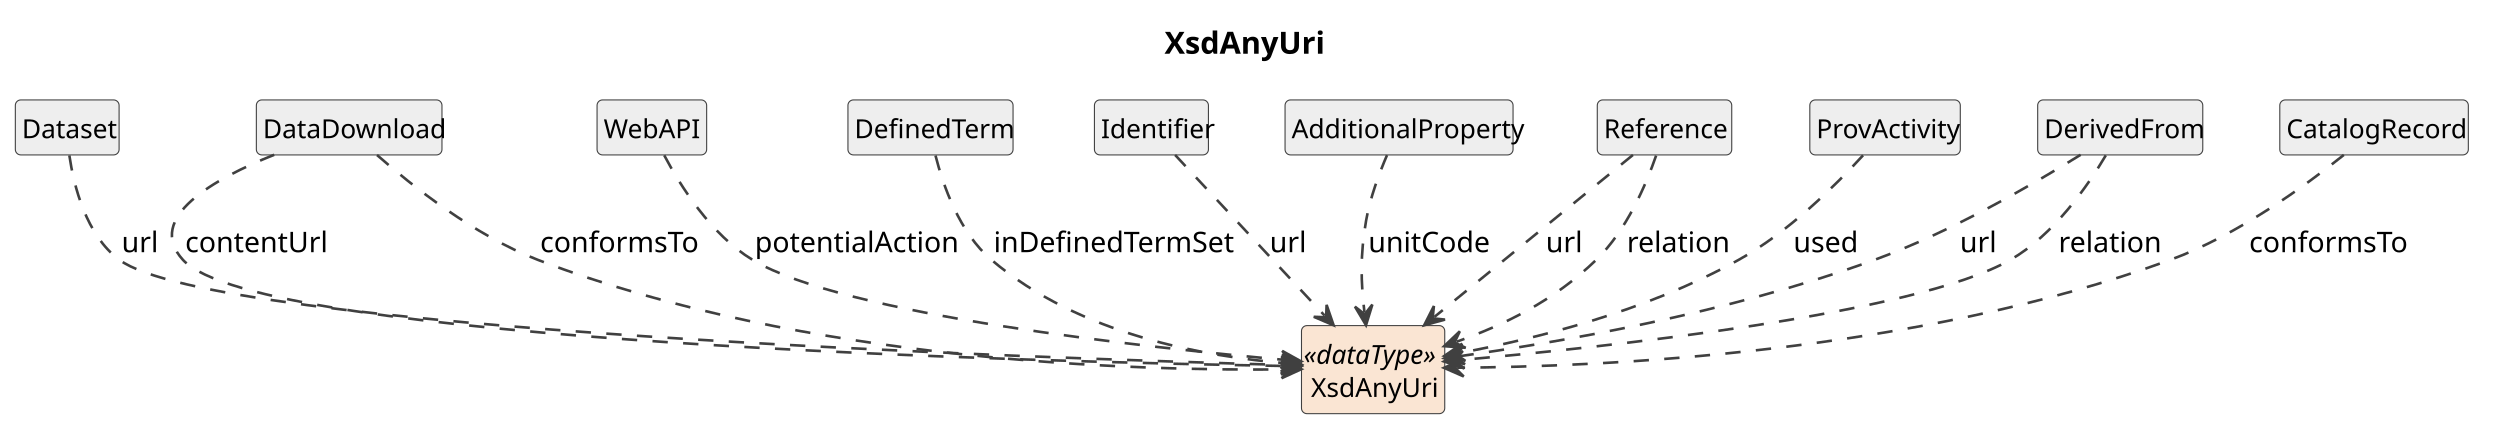
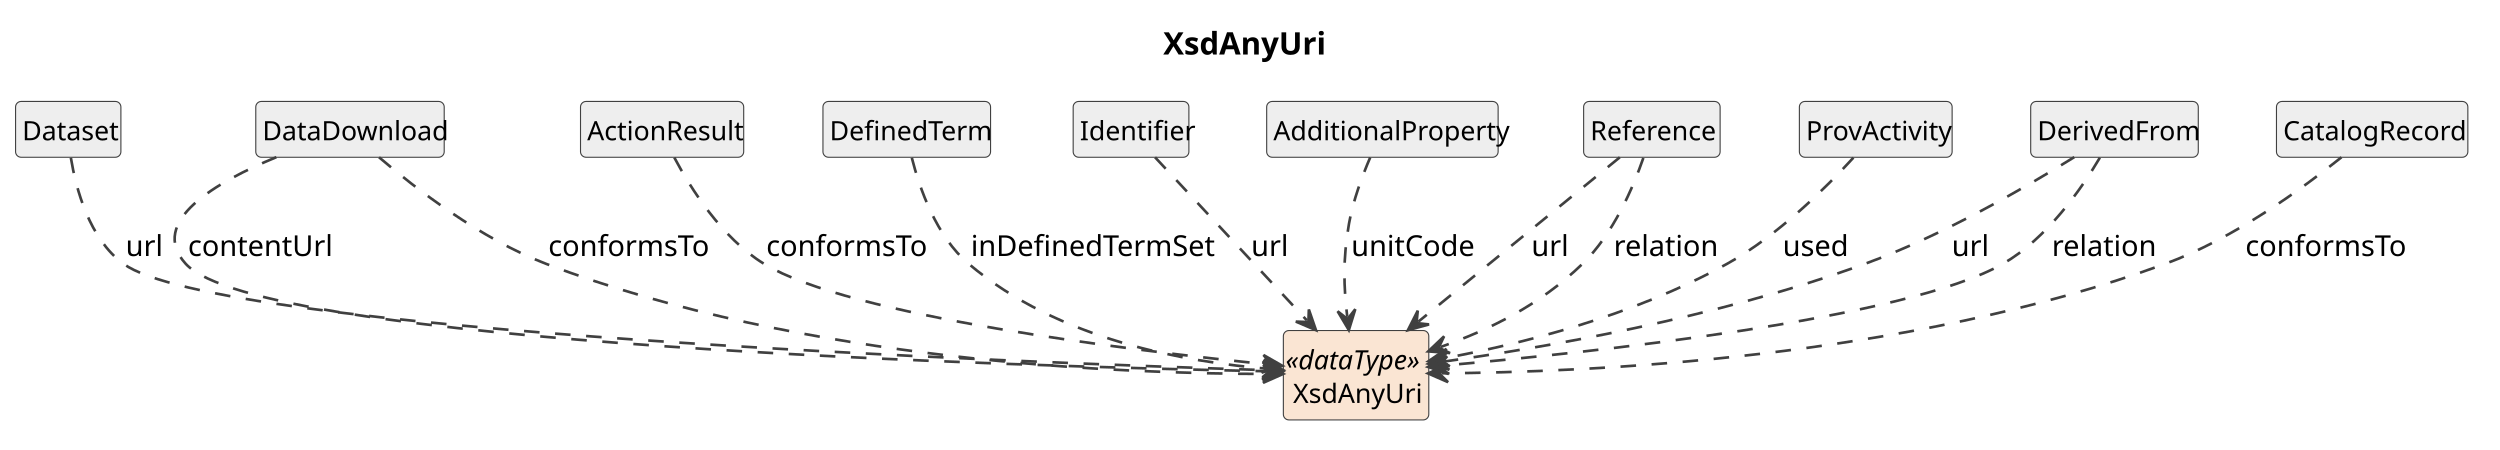
- <svg xmlns="http://www.w3.org/2000/svg" contentStyleType="text/css" data-diagram-type="CLASS" height="202px" preserveAspectRatio="none" style="width:1141px;height:202px;background:#FFFFFF;" version="1.1" viewBox="0 0 1141 202" width="1141px" zoomAndPan="magnify">
+ <svg xmlns="http://www.w3.org/2000/svg" contentStyleType="text/css" data-diagram-type="CLASS" height="202px" preserveAspectRatio="none" style="width:1124px;height:202px;background:#FFFFFF;" version="1.1" viewBox="0 0 1124 202" width="1124px" zoomAndPan="magnify">
  <defs />
  <g>
    <g class="title" data-source-line="1">
-       <text fill="#000000" font-family="sans-serif" font-size="14" font-weight="700" lengthAdjust="spacing" textLength="71.572" x="531.486" y="24.533">XsdAnyUri</text>
+       <text fill="#000000" font-family="sans-serif" font-size="14" font-weight="700" lengthAdjust="spacing" textLength="71.572" x="522.986" y="24.533">XsdAnyUri</text>
    </g>
    <g class="entity" data-qualified-name="XsdAnyUri" data-source-line="12" id="ent0002">
-       <rect fill="#FAE5D3" height="40.188" rx="2.5" ry="2.5" style="stroke:#404040;stroke-width:0.5;" width="65.381" x="594" y="148.609" />
-       <text fill="#000000" font-family="sans-serif" font-size="12" font-style="italic" lengthAdjust="spacing" textLength="63.381" x="595" y="166.066">«dataType»</text>
-       <text fill="#000000" font-family="sans-serif" font-size="12" lengthAdjust="spacing" textLength="56.684" x="598.349" y="181.16">XsdAnyUri</text>
+       <rect fill="#FAE5D3" height="40.188" rx="2.5" ry="2.5" style="stroke:#404040;stroke-width:0.5;" width="65.381" x="577" y="148.609" />
+       <text fill="#000000" font-family="sans-serif" font-size="12" font-style="italic" lengthAdjust="spacing" textLength="63.381" x="578" y="166.066">«dataType»</text>
+       <text fill="#000000" font-family="sans-serif" font-size="12" lengthAdjust="spacing" textLength="56.684" x="581.349" y="181.16">XsdAnyUri</text>
    </g>
    <g class="entity" data-qualified-name="Dataset" data-source-line="13" id="ent0003">
      <rect fill="#EEEEEE" height="25.094" rx="2.5" ry="2.5" style="stroke:#404040;stroke-width:0.5;" width="47.355" x="7" y="45.609" />
      <text fill="#000000" font-family="sans-serif" font-size="12" lengthAdjust="spacing" textLength="41.355" x="10" y="63.066">Dataset</text>
    </g>
    <g class="entity" data-qualified-name="DataDownload" data-source-line="15" id="ent0005">
-       <rect fill="#EEEEEE" height="25.094" rx="2.5" ry="2.5" style="stroke:#404040;stroke-width:0.5;" width="84.715" x="117" y="45.609" />
-       <text fill="#000000" font-family="sans-serif" font-size="12" lengthAdjust="spacing" textLength="78.715" x="120" y="63.066">DataDownload</text>
+       <rect fill="#EEEEEE" height="25.094" rx="2.5" ry="2.5" style="stroke:#404040;stroke-width:0.5;" width="84.715" x="115" y="45.609" />
+       <text fill="#000000" font-family="sans-serif" font-size="12" lengthAdjust="spacing" textLength="78.715" x="118" y="63.066">DataDownload</text>
    </g>
-     <g class="entity" data-qualified-name="WebAPI" data-source-line="18" id="ent0008">
-       <rect fill="#EEEEEE" height="25.094" rx="2.5" ry="2.5" style="stroke:#404040;stroke-width:0.5;" width="50.016" x="272.5" y="45.609" />
-       <text fill="#000000" font-family="sans-serif" font-size="12" lengthAdjust="spacing" textLength="44.016" x="275.5" y="63.066">WebAPI</text>
+     <g class="entity" data-qualified-name="ActionResult" data-source-line="18" id="ent0008">
+       <rect fill="#EEEEEE" height="25.094" rx="2.5" ry="2.5" style="stroke:#404040;stroke-width:0.5;" width="73.365" x="261" y="45.609" />
+       <text fill="#000000" font-family="sans-serif" font-size="12" lengthAdjust="spacing" textLength="67.365" x="264" y="63.066">ActionResult</text>
    </g>
    <g class="entity" data-qualified-name="DefinedTerm" data-source-line="20" id="ent0010">
-       <rect fill="#EEEEEE" height="25.094" rx="2.5" ry="2.5" style="stroke:#404040;stroke-width:0.5;" width="75.357" x="387" y="45.609" />
-       <text fill="#000000" font-family="sans-serif" font-size="12" lengthAdjust="spacing" textLength="69.357" x="390" y="63.066">DefinedTerm</text>
+       <rect fill="#EEEEEE" height="25.094" rx="2.5" ry="2.5" style="stroke:#404040;stroke-width:0.5;" width="75.357" x="370" y="45.609" />
+       <text fill="#000000" font-family="sans-serif" font-size="12" lengthAdjust="spacing" textLength="69.357" x="373" y="63.066">DefinedTerm</text>
    </g>
    <g class="entity" data-qualified-name="Identifier" data-source-line="22" id="ent0012">
-       <rect fill="#EEEEEE" height="25.094" rx="2.5" ry="2.5" style="stroke:#404040;stroke-width:0.5;" width="52.025" x="499.5" y="45.609" />
-       <text fill="#000000" font-family="sans-serif" font-size="12" lengthAdjust="spacing" textLength="46.025" x="502.5" y="63.066">Identifier</text>
+       <rect fill="#EEEEEE" height="25.094" rx="2.5" ry="2.5" style="stroke:#404040;stroke-width:0.5;" width="52.025" x="482.5" y="45.609" />
+       <text fill="#000000" font-family="sans-serif" font-size="12" lengthAdjust="spacing" textLength="46.025" x="485.5" y="63.066">Identifier</text>
    </g>
    <g class="entity" data-qualified-name="AdditionalProperty" data-source-line="24" id="ent0014">
-       <rect fill="#EEEEEE" height="25.094" rx="2.5" ry="2.5" style="stroke:#404040;stroke-width:0.5;" width="104.057" x="586.5" y="45.609" />
-       <text fill="#000000" font-family="sans-serif" font-size="12" lengthAdjust="spacing" textLength="98.057" x="589.5" y="63.066">AdditionalProperty</text>
+       <rect fill="#EEEEEE" height="25.094" rx="2.5" ry="2.5" style="stroke:#404040;stroke-width:0.5;" width="104.057" x="569.5" y="45.609" />
+       <text fill="#000000" font-family="sans-serif" font-size="12" lengthAdjust="spacing" textLength="98.057" x="572.5" y="63.066">AdditionalProperty</text>
    </g>
    <g class="entity" data-qualified-name="Reference" data-source-line="26" id="ent0016">
-       <rect fill="#EEEEEE" height="25.094" rx="2.5" ry="2.5" style="stroke:#404040;stroke-width:0.5;" width="61.365" x="729" y="45.609" />
-       <text fill="#000000" font-family="sans-serif" font-size="12" lengthAdjust="spacing" textLength="55.365" x="732" y="63.066">Reference</text>
+       <rect fill="#EEEEEE" height="25.094" rx="2.5" ry="2.5" style="stroke:#404040;stroke-width:0.5;" width="61.365" x="712" y="45.609" />
+       <text fill="#000000" font-family="sans-serif" font-size="12" lengthAdjust="spacing" textLength="55.365" x="715" y="63.066">Reference</text>
    </g>
    <g class="entity" data-qualified-name="ProvActivity" data-source-line="29" id="ent0019">
-       <rect fill="#EEEEEE" height="25.094" rx="2.5" ry="2.5" style="stroke:#404040;stroke-width:0.5;" width="68.678" x="826" y="45.609" />
-       <text fill="#000000" font-family="sans-serif" font-size="12" lengthAdjust="spacing" textLength="62.678" x="829" y="63.066">ProvActivity</text>
+       <rect fill="#EEEEEE" height="25.094" rx="2.5" ry="2.5" style="stroke:#404040;stroke-width:0.5;" width="68.678" x="809" y="45.609" />
+       <text fill="#000000" font-family="sans-serif" font-size="12" lengthAdjust="spacing" textLength="62.678" x="812" y="63.066">ProvActivity</text>
    </g>
    <g class="entity" data-qualified-name="DerivedFrom" data-source-line="31" id="ent0021">
-       <rect fill="#EEEEEE" height="25.094" rx="2.5" ry="2.5" style="stroke:#404040;stroke-width:0.5;" width="75.346" x="930" y="45.609" />
-       <text fill="#000000" font-family="sans-serif" font-size="12" lengthAdjust="spacing" textLength="69.346" x="933" y="63.066">DerivedFrom</text>
+       <rect fill="#EEEEEE" height="25.094" rx="2.5" ry="2.5" style="stroke:#404040;stroke-width:0.5;" width="75.346" x="913" y="45.609" />
+       <text fill="#000000" font-family="sans-serif" font-size="12" lengthAdjust="spacing" textLength="69.346" x="916" y="63.066">DerivedFrom</text>
    </g>
    <g class="entity" data-qualified-name="CatalogRecord" data-source-line="34" id="ent0024">
-       <rect fill="#EEEEEE" height="25.094" rx="2.5" ry="2.5" style="stroke:#404040;stroke-width:0.5;" width="86.045" x="1040.5" y="45.609" />
-       <text fill="#000000" font-family="sans-serif" font-size="12" lengthAdjust="spacing" textLength="80.045" x="1043.5" y="63.066">CatalogRecord</text>
+       <rect fill="#EEEEEE" height="25.094" rx="2.5" ry="2.5" style="stroke:#404040;stroke-width:0.5;" width="86.045" x="1023.5" y="45.609" />
+       <text fill="#000000" font-family="sans-serif" font-size="12" lengthAdjust="spacing" textLength="80.045" x="1026.5" y="63.066">CatalogRecord</text>
    </g>
    <g class="link" data-entity-1="ent0003" data-entity-2="ent0002" data-link-type="dependency" data-source-line="14" id="lnk4">
-       <path codeLine="14" d="M31.65,70.929 C33.68,84.809 39.27,107.359 54.5,118.609 C97.98,150.749 472.742,163.444 587.752,166.614" fill="none" id="Dataset-to-XsdAnyUri" style="stroke:#404040;stroke-width:1.2;stroke-dasharray:7,7;" />
-       <polygon fill="#404040" points="593.75,166.779,584.864,162.533,588.752,166.642,584.643,170.53,593.75,166.779" style="stroke:#404040;stroke-width:1.2;" />
-       <text fill="#000000" font-family="sans-serif" font-size="13" lengthAdjust="spacing" textLength="14.447" x="55.5" y="115.105">url</text>
+       <path codeLine="14" d="M31.86,70.939 C34.14,84.829 40.12,107.379 55.5,118.609 C97.66,149.389 457.913,162.942 570.633,166.472" fill="none" id="Dataset-to-XsdAnyUri" style="stroke:#404040;stroke-width:1.2;stroke-dasharray:7,7;" />
+       <polygon fill="#404040" points="576.63,166.659,567.76,162.38,571.633,166.503,567.509,170.376,576.63,166.659" style="stroke:#404040;stroke-width:1.2;" />
+       <text fill="#000000" font-family="sans-serif" font-size="13" lengthAdjust="spacing" textLength="14.447" x="56.5" y="115.105">url</text>
    </g>
    <g class="link" data-entity-1="ent0005" data-entity-2="ent0002" data-link-type="dependency" data-source-line="16" id="lnk6">
-       <path codeLine="16" d="M125.16,70.629 C97.54,81.669 65.98,99.439 83.5,118.609 C118.02,156.389 475.681,165.21 587.791,167.06" fill="none" id="DataDownload-to-XsdAnyUri" style="stroke:#404040;stroke-width:1.2;stroke-dasharray:7,7;" />
-       <polygon fill="#404040" points="593.79,167.159,584.857,163.011,588.791,167.077,584.725,171.01,593.79,167.159" style="stroke:#404040;stroke-width:1.2;" />
+       <path codeLine="16" d="M124.26,70.659 C97.25,81.779 66.23,99.659 83.5,118.609 C116.78,155.129 460.761,164.771 570.671,166.941" fill="none" id="DataDownload-to-XsdAnyUri" style="stroke:#404040;stroke-width:1.2;stroke-dasharray:7,7;" />
+       <polygon fill="#404040" points="576.67,167.059,567.751,162.882,571.671,166.961,567.593,170.881,576.67,167.059" style="stroke:#404040;stroke-width:1.2;" />
      <text fill="#000000" font-family="sans-serif" font-size="13" lengthAdjust="spacing" textLength="59.249" x="84.5" y="115.105">contentUrl</text>
    </g>
    <g class="link" data-entity-1="ent0005" data-entity-2="ent0002" data-link-type="dependency" data-source-line="17" id="lnk7">
-       <path codeLine="17" d="M172.06,70.749 C187.88,84.669 216.52,107.479 245.5,118.609 C367.68,165.519 520.44,169.37 587.89,168.58" fill="none" id="DataDownload-to-XsdAnyUri-1" style="stroke:#404040;stroke-width:1.2;stroke-dasharray:7,7;" />
-       <polygon fill="#404040" points="593.89,168.509,584.844,164.615,588.89,168.568,584.938,172.614,593.89,168.509" style="stroke:#404040;stroke-width:1.2;" />
+       <path codeLine="17" d="M170.42,70.719 C186.67,84.599 216.03,107.379 245.5,118.609 C361.54,162.839 505.68,168.129 570.89,168.129" fill="none" id="DataDownload-to-XsdAnyUri-1" style="stroke:#404040;stroke-width:1.2;stroke-dasharray:7,7;" />
+       <polygon fill="#404040" points="576.89,168.129,567.89,164.129,571.89,168.129,567.89,172.129,576.89,168.129" style="stroke:#404040;stroke-width:1.2;" />
      <text fill="#000000" font-family="sans-serif" font-size="13" lengthAdjust="spacing" textLength="68.631" x="246.5" y="115.105">conformsTo</text>
    </g>
    <g class="link" data-entity-1="ent0008" data-entity-2="ent0002" data-link-type="dependency" data-source-line="19" id="lnk9">
-       <path codeLine="19" d="M303.15,70.869 C310.44,84.679 324.49,107.159 343.5,118.609 C385.31,143.789 522.674,158.576 587.824,164.395" fill="none" id="WebAPI-to-XsdAnyUri" style="stroke:#404040;stroke-width:1.2;stroke-dasharray:7,7;" />
-       <polygon fill="#404040" points="593.8,164.929,585.192,160.144,588.82,164.484,584.48,168.113,593.8,164.929" style="stroke:#404040;stroke-width:1.2;" />
-       <text fill="#000000" font-family="sans-serif" font-size="13" lengthAdjust="spacing" textLength="85.281" x="344.5" y="115.105">potentialAction</text>
+       <path codeLine="19" d="M303.17,70.829 C310.48,84.609 324.55,107.059 343.5,118.609 C382.29,142.259 508.441,157.54 570.641,163.89" fill="none" id="ActionResult-to-XsdAnyUri" style="stroke:#404040;stroke-width:1.2;stroke-dasharray:7,7;" />
+       <polygon fill="#404040" points="576.61,164.499,568.063,159.606,571.636,163.992,567.25,167.565,576.61,164.499" style="stroke:#404040;stroke-width:1.2;" />
+       <text fill="#000000" font-family="sans-serif" font-size="13" lengthAdjust="spacing" textLength="68.631" x="344.5" y="115.105">conformsTo</text>
    </g>
    <g class="link" data-entity-1="ent0010" data-entity-2="ent0002" data-link-type="dependency" data-source-line="21" id="lnk11">
-       <path codeLine="21" d="M426.96,70.969 C430.38,84.459 437.86,106.209 452.5,118.609 C492.97,152.889 549.86,162.772 587.91,165.872" fill="none" id="DefinedTerm-to-XsdAnyUri" style="stroke:#404040;stroke-width:1.2;stroke-dasharray:7,7;" />
-       <polygon fill="#404040" points="593.89,166.359,585.245,161.642,588.907,165.953,584.595,169.615,593.89,166.359" style="stroke:#404040;stroke-width:1.2;" />
-       <text fill="#000000" font-family="sans-serif" font-size="13" lengthAdjust="spacing" textLength="104.768" x="453.5" y="115.105">inDefinedTermSet</text>
+       <path codeLine="21" d="M409.96,70.969 C413.38,84.459 420.86,106.209 435.5,118.609 C475.97,152.889 532.86,162.772 570.91,165.872" fill="none" id="DefinedTerm-to-XsdAnyUri" style="stroke:#404040;stroke-width:1.2;stroke-dasharray:7,7;" />
+       <polygon fill="#404040" points="576.89,166.359,568.245,161.642,571.907,165.953,567.595,169.615,576.89,166.359" style="stroke:#404040;stroke-width:1.2;" />
+       <text fill="#000000" font-family="sans-serif" font-size="13" lengthAdjust="spacing" textLength="104.768" x="436.5" y="115.105">inDefinedTermSet</text>
    </g>
    <g class="link" data-entity-1="ent0012" data-entity-2="ent0002" data-link-type="dependency" data-source-line="23" id="lnk13">
-       <path codeLine="23" d="M536.31,70.719 C553.61,89.309 583.622,121.547 604.572,144.057" fill="none" id="Identifier-to-XsdAnyUri" style="stroke:#404040;stroke-width:1.2;stroke-dasharray:7,7;" />
-       <polygon fill="#404040" points="608.66,148.449,605.457,139.136,605.254,144.789,599.6,144.586,608.66,148.449" style="stroke:#404040;stroke-width:1.2;" />
-       <text fill="#000000" font-family="sans-serif" font-size="13" lengthAdjust="spacing" textLength="14.447" x="579.5" y="115.105">url</text>
+       <path codeLine="23" d="M519.31,70.719 C536.61,89.309 566.622,121.547 587.572,144.057" fill="none" id="Identifier-to-XsdAnyUri" style="stroke:#404040;stroke-width:1.2;stroke-dasharray:7,7;" />
+       <polygon fill="#404040" points="591.66,148.449,588.457,139.136,588.254,144.789,582.6,144.586,591.66,148.449" style="stroke:#404040;stroke-width:1.2;" />
+       <text fill="#000000" font-family="sans-serif" font-size="13" lengthAdjust="spacing" textLength="14.447" x="562.5" y="115.105">url</text>
    </g>
    <g class="link" data-entity-1="ent0014" data-entity-2="ent0002" data-link-type="dependency" data-source-line="25" id="lnk15">
-       <path codeLine="25" d="M633.04,70.799 C629.54,78.949 625.32,90.199 623.5,100.609 C620.71,116.549 621.118,128.972 622.728,142.452" fill="none" id="AdditionalProperty-to-XsdAnyUri" style="stroke:#404040;stroke-width:1.2;stroke-dasharray:7,7;" />
-       <polygon fill="#404040" points="623.44,148.409,626.344,138.999,622.847,143.445,618.401,139.947,623.44,148.409" style="stroke:#404040;stroke-width:1.2;" />
-       <text fill="#000000" font-family="sans-serif" font-size="13" lengthAdjust="spacing" textLength="52.038" x="624.5" y="115.105">unitCode</text>
+       <path codeLine="25" d="M616.04,70.799 C612.54,78.949 608.32,90.199 606.5,100.609 C603.71,116.549 604.118,128.972 605.728,142.452" fill="none" id="AdditionalProperty-to-XsdAnyUri" style="stroke:#404040;stroke-width:1.2;stroke-dasharray:7,7;" />
+       <polygon fill="#404040" points="606.44,148.409,609.344,138.999,605.847,143.445,601.401,139.947,606.44,148.409" style="stroke:#404040;stroke-width:1.2;" />
+       <text fill="#000000" font-family="sans-serif" font-size="13" lengthAdjust="spacing" textLength="52.038" x="607.5" y="115.105">unitCode</text>
    </g>
    <g class="link" data-entity-1="ent0016" data-entity-2="ent0002" data-link-type="dependency" data-source-line="27" id="lnk17">
-       <path codeLine="27" d="M745.27,70.719 C722.48,89.309 682.229,122.146 654.639,144.656" fill="none" id="Reference-to-XsdAnyUri" style="stroke:#404040;stroke-width:1.2;stroke-dasharray:7,7;" />
-       <polygon fill="#404040" points="649.99,148.449,659.492,145.859,653.864,145.288,654.435,139.661,649.99,148.449" style="stroke:#404040;stroke-width:1.2;" />
-       <text fill="#000000" font-family="sans-serif" font-size="13" lengthAdjust="spacing" textLength="14.447" x="705.5" y="115.105">url</text>
+       <path codeLine="27" d="M728.27,70.719 C705.48,89.309 665.229,122.146 637.639,144.656" fill="none" id="Reference-to-XsdAnyUri" style="stroke:#404040;stroke-width:1.2;stroke-dasharray:7,7;" />
+       <polygon fill="#404040" points="632.99,148.449,642.492,145.859,636.864,145.288,637.435,139.661,632.99,148.449" style="stroke:#404040;stroke-width:1.2;" />
+       <text fill="#000000" font-family="sans-serif" font-size="13" lengthAdjust="spacing" textLength="14.447" x="688.5" y="115.105">url</text>
    </g>
    <g class="link" data-entity-1="ent0016" data-entity-2="ent0002" data-link-type="dependency" data-source-line="28" id="lnk18">
-       <path codeLine="28" d="M755.85,71.009 C751.3,84.139 742.39,105.159 728.5,118.609 C709.02,137.469 686.552,148.216 664.772,155.976" fill="none" id="Reference-to-XsdAnyUri-1" style="stroke:#404040;stroke-width:1.2;stroke-dasharray:7,7;" />
-       <polygon fill="#404040" points="659.12,157.989,668.941,158.737,663.83,156.311,666.255,151.201,659.12,157.989" style="stroke:#404040;stroke-width:1.2;" />
-       <text fill="#000000" font-family="sans-serif" font-size="13" lengthAdjust="spacing" textLength="42.637" x="742.5" y="115.105">relation</text>
+       <path codeLine="28" d="M738.85,71.009 C734.3,84.139 725.39,105.159 711.5,118.609 C692.02,137.469 669.552,148.216 647.772,155.976" fill="none" id="Reference-to-XsdAnyUri-1" style="stroke:#404040;stroke-width:1.2;stroke-dasharray:7,7;" />
+       <polygon fill="#404040" points="642.12,157.989,651.941,158.737,646.83,156.311,649.255,151.201,642.12,157.989" style="stroke:#404040;stroke-width:1.2;" />
+       <text fill="#000000" font-family="sans-serif" font-size="13" lengthAdjust="spacing" textLength="42.637" x="725.5" y="115.105">relation</text>
    </g>
    <g class="link" data-entity-1="ent0019" data-entity-2="ent0002" data-link-type="dependency" data-source-line="30" id="lnk20">
-       <path codeLine="30" d="M850.3,70.879 C838.07,84.279 816.36,105.949 793.5,118.609 C750.28,142.549 700.048,154.786 665.128,161.316" fill="none" id="ProvActivity-to-XsdAnyUri" style="stroke:#404040;stroke-width:1.2;stroke-dasharray:7,7;" />
-       <polygon fill="#404040" points="659.23,162.419,668.812,164.697,664.145,161.5,667.341,156.833,659.23,162.419" style="stroke:#404040;stroke-width:1.2;" />
-       <text fill="#000000" font-family="sans-serif" font-size="13" lengthAdjust="spacing" textLength="28.19" x="818.5" y="115.105">used</text>
+       <path codeLine="30" d="M833.3,70.879 C821.07,84.279 799.36,105.949 776.5,118.609 C733.28,142.549 683.048,154.786 648.128,161.316" fill="none" id="ProvActivity-to-XsdAnyUri" style="stroke:#404040;stroke-width:1.2;stroke-dasharray:7,7;" />
+       <polygon fill="#404040" points="642.23,162.419,651.812,164.697,647.145,161.5,650.341,156.833,642.23,162.419" style="stroke:#404040;stroke-width:1.2;" />
+       <text fill="#000000" font-family="sans-serif" font-size="13" lengthAdjust="spacing" textLength="28.19" x="801.5" y="115.105">used</text>
    </g>
    <g class="link" data-entity-1="ent0021" data-entity-2="ent0002" data-link-type="dependency" data-source-line="32" id="lnk22">
-       <path codeLine="32" d="M949.6,70.639 C928.07,84.019 890.46,105.869 855.5,118.609 C787.89,143.259 710.243,156.423 665.093,162.703" fill="none" id="DerivedFrom-to-XsdAnyUri" style="stroke:#404040;stroke-width:1.2;stroke-dasharray:7,7;" />
-       <polygon fill="#404040" points="659.15,163.529,668.615,166.251,664.102,162.84,667.513,158.328,659.15,163.529" style="stroke:#404040;stroke-width:1.2;" />
-       <text fill="#000000" font-family="sans-serif" font-size="13" lengthAdjust="spacing" textLength="14.447" x="894.5" y="115.105">url</text>
+       <path codeLine="32" d="M932.6,70.639 C911.07,84.019 873.46,105.869 838.5,118.609 C770.89,143.259 693.243,156.423 648.093,162.703" fill="none" id="DerivedFrom-to-XsdAnyUri" style="stroke:#404040;stroke-width:1.2;stroke-dasharray:7,7;" />
+       <polygon fill="#404040" points="642.15,163.529,651.615,166.251,647.102,162.84,650.513,158.328,642.15,163.529" style="stroke:#404040;stroke-width:1.2;" />
+       <text fill="#000000" font-family="sans-serif" font-size="13" lengthAdjust="spacing" textLength="14.447" x="877.5" y="115.105">url</text>
    </g>
    <g class="link" data-entity-1="ent0021" data-entity-2="ent0002" data-link-type="dependency" data-source-line="33" id="lnk23">
-       <path codeLine="33" d="M961.1,70.889 C952.93,84.719 937.41,107.219 917.5,118.609 C873.75,143.629 731.337,158.603 664.997,164.443" fill="none" id="DerivedFrom-to-XsdAnyUri-1" style="stroke:#404040;stroke-width:1.2;stroke-dasharray:7,7;" />
-       <polygon fill="#404040" points="659.02,164.969,668.336,168.165,664.001,164.531,667.635,160.196,659.02,164.969" style="stroke:#404040;stroke-width:1.2;" />
-       <text fill="#000000" font-family="sans-serif" font-size="13" lengthAdjust="spacing" textLength="42.637" x="939.5" y="115.105">relation</text>
+       <path codeLine="33" d="M944.1,70.889 C935.93,84.719 920.41,107.219 900.5,118.609 C856.75,143.629 714.337,158.603 647.997,164.443" fill="none" id="DerivedFrom-to-XsdAnyUri-1" style="stroke:#404040;stroke-width:1.2;stroke-dasharray:7,7;" />
+       <polygon fill="#404040" points="642.02,164.969,651.336,168.165,647.001,164.531,650.635,160.196,642.02,164.969" style="stroke:#404040;stroke-width:1.2;" />
+       <text fill="#000000" font-family="sans-serif" font-size="13" lengthAdjust="spacing" textLength="42.637" x="922.5" y="115.105">relation</text>
    </g>
    <g class="link" data-entity-1="ent0024" data-entity-2="ent0002" data-link-type="dependency" data-source-line="35" id="lnk25">
-       <path codeLine="35" d="M1069.73,70.699 C1052.43,84.569 1021.27,107.329 990.5,118.609 C873.91,161.359 730.05,167.388 665.02,167.838" fill="none" id="CatalogRecord-to-XsdAnyUri" style="stroke:#404040;stroke-width:1.2;stroke-dasharray:7,7;" />
-       <polygon fill="#404040" points="659.02,167.879,668.048,171.817,664.02,167.845,667.992,163.817,659.02,167.879" style="stroke:#404040;stroke-width:1.2;" />
-       <text fill="#000000" font-family="sans-serif" font-size="13" lengthAdjust="spacing" textLength="68.631" x="1026.5" y="115.105">conformsTo</text>
+       <path codeLine="35" d="M1052.73,70.699 C1035.43,84.569 1004.27,107.329 973.5,118.609 C856.91,161.359 713.05,167.388 648.02,167.838" fill="none" id="CatalogRecord-to-XsdAnyUri" style="stroke:#404040;stroke-width:1.2;stroke-dasharray:7,7;" />
+       <polygon fill="#404040" points="642.02,167.879,651.048,171.817,647.02,167.845,650.992,163.817,642.02,167.879" style="stroke:#404040;stroke-width:1.2;" />
+       <text fill="#000000" font-family="sans-serif" font-size="13" lengthAdjust="spacing" textLength="68.631" x="1009.5" y="115.105">conformsTo</text>
    </g>
  </g>
</svg>
